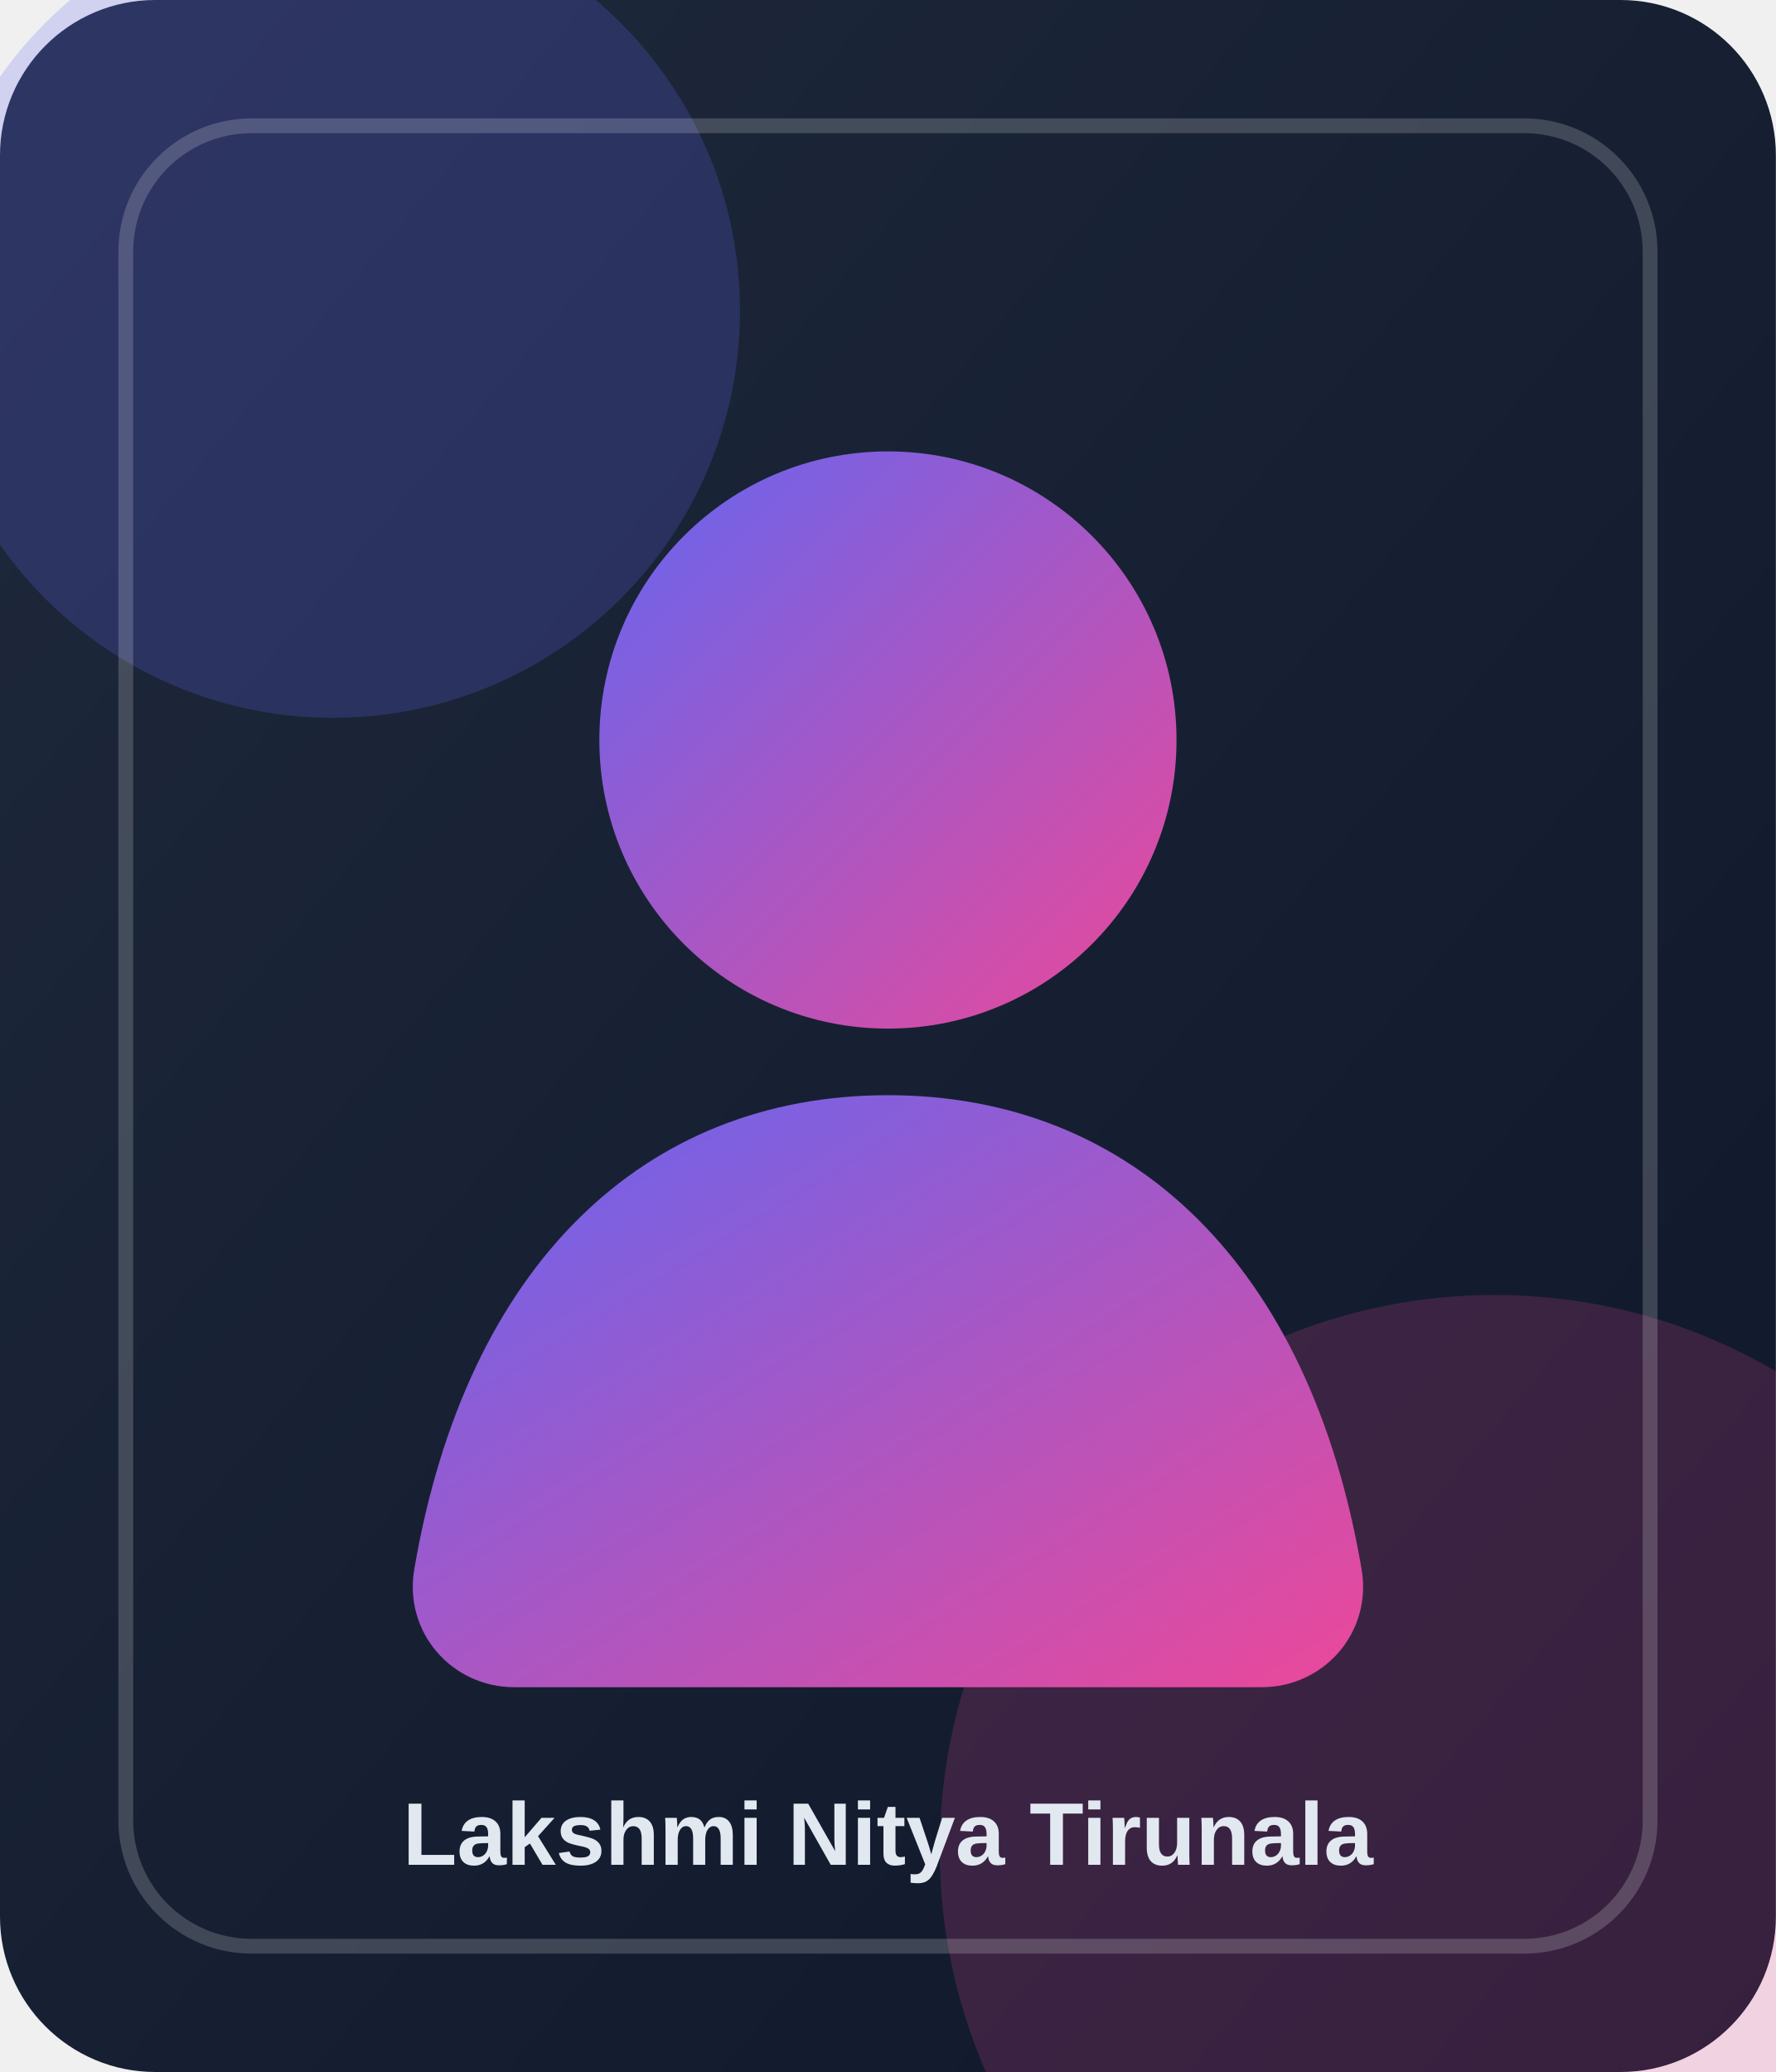
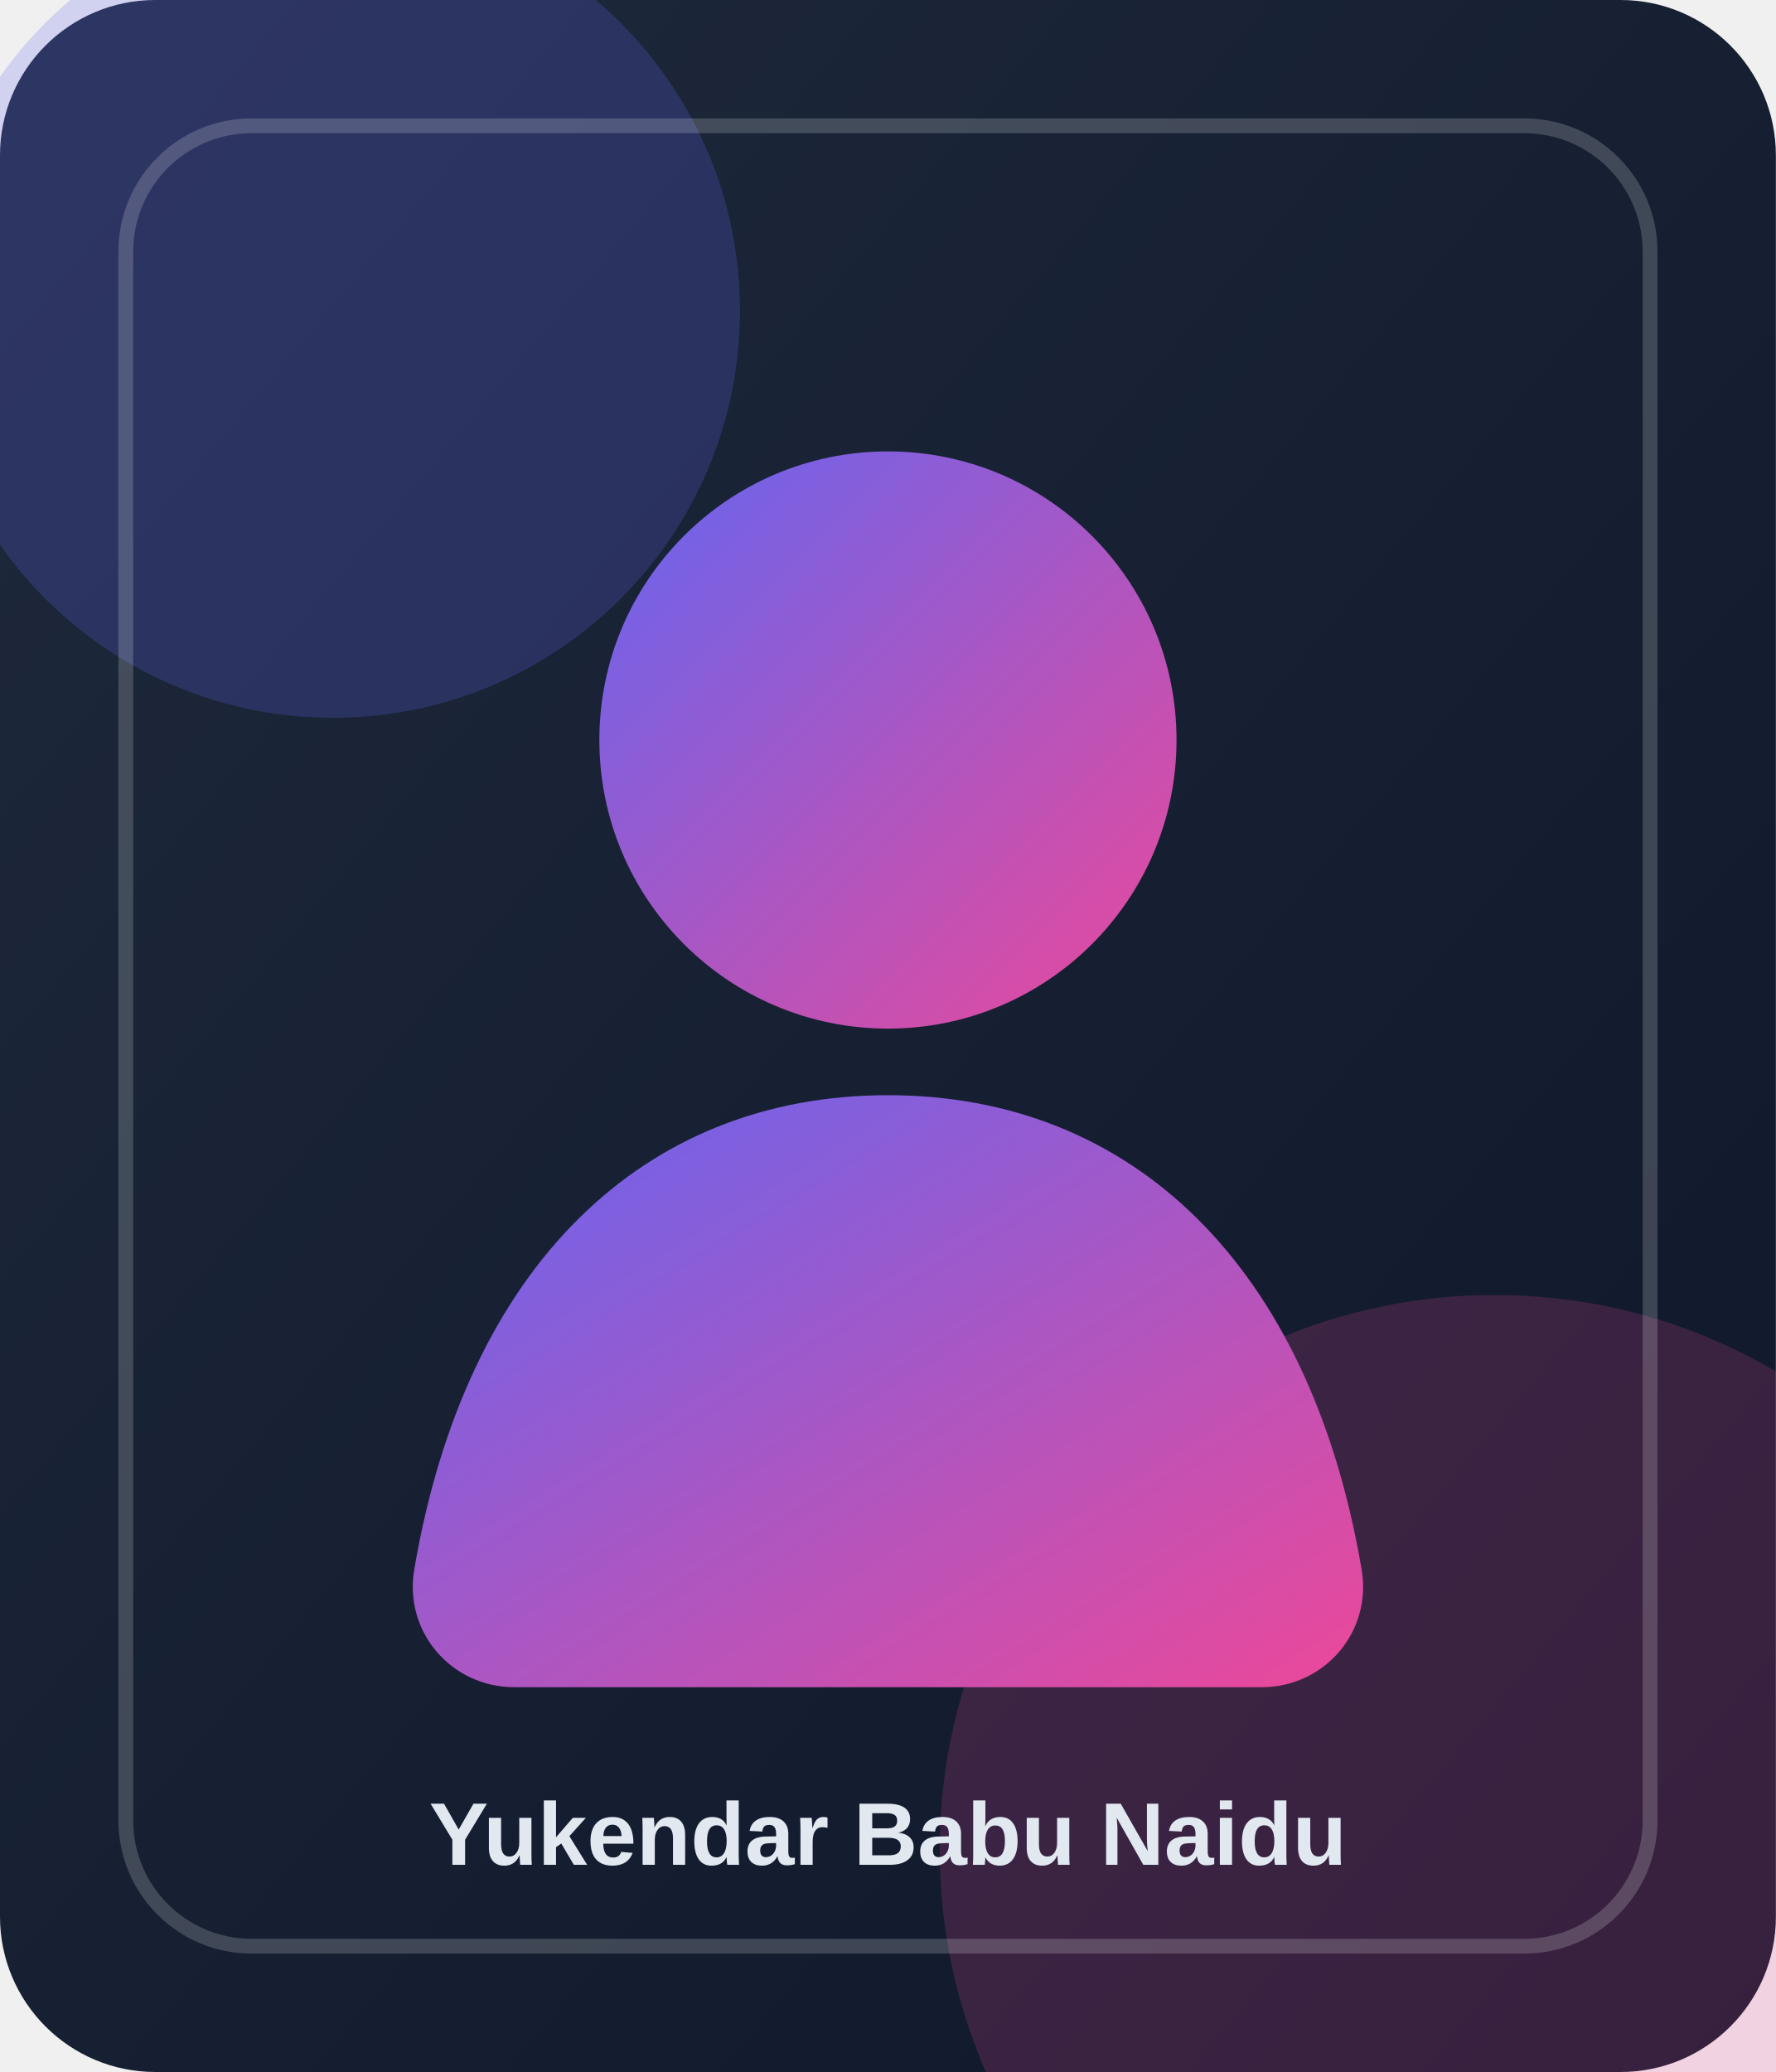
<svg xmlns="http://www.w3.org/2000/svg" viewBox="0 0 480 560" role="img" aria-labelledby="title desc">
  <defs>
    <linearGradient id="bg" x1="0" y1="0" x2="1" y2="1">
      <stop offset="0" stop-color="#6366f1" />
      <stop offset="1" stop-color="#ec4899" />
    </linearGradient>
    <linearGradient id="panel" x1="0" y1="0" x2="1" y2="1">
      <stop offset="0" stop-color="#1e293b" />
      <stop offset="1" stop-color="#0f172a" />
    </linearGradient>
  </defs>
  <rect width="480" height="560" rx="42" fill="url(#panel)" />
  <circle cx="90" cy="84" r="110" fill="#6366f1" opacity="0.22" />
  <circle cx="404" cy="500" r="150" fill="#ec4899" opacity="0.18" />
  <rect x="34" y="34" width="412" height="492" rx="34" fill="none" stroke="#ffffff" stroke-opacity="0.18" stroke-width="4" />
  <circle cx="240" cy="200" r="78" fill="url(#bg)" />
  <path d="M112 424c14-82 62-128 128-128s114 46 128 128c3 17-10 32-27 32H139c-17 0-30-15-27-32z" fill="url(#bg)" />
-   <text x="240" y="504" text-anchor="middle" fill="#e2e8f0" font-family="Arial, Helvetica, sans-serif" font-size="24" font-weight="700">Lakshmi Nitya Tirunala</text>
+   <text x="240" y="504" text-anchor="middle" fill="#e2e8f0" font-family="Arial, Helvetica, sans-serif" font-size="24" font-weight="700">Yukendar Babu Naidu</text>
</svg>
